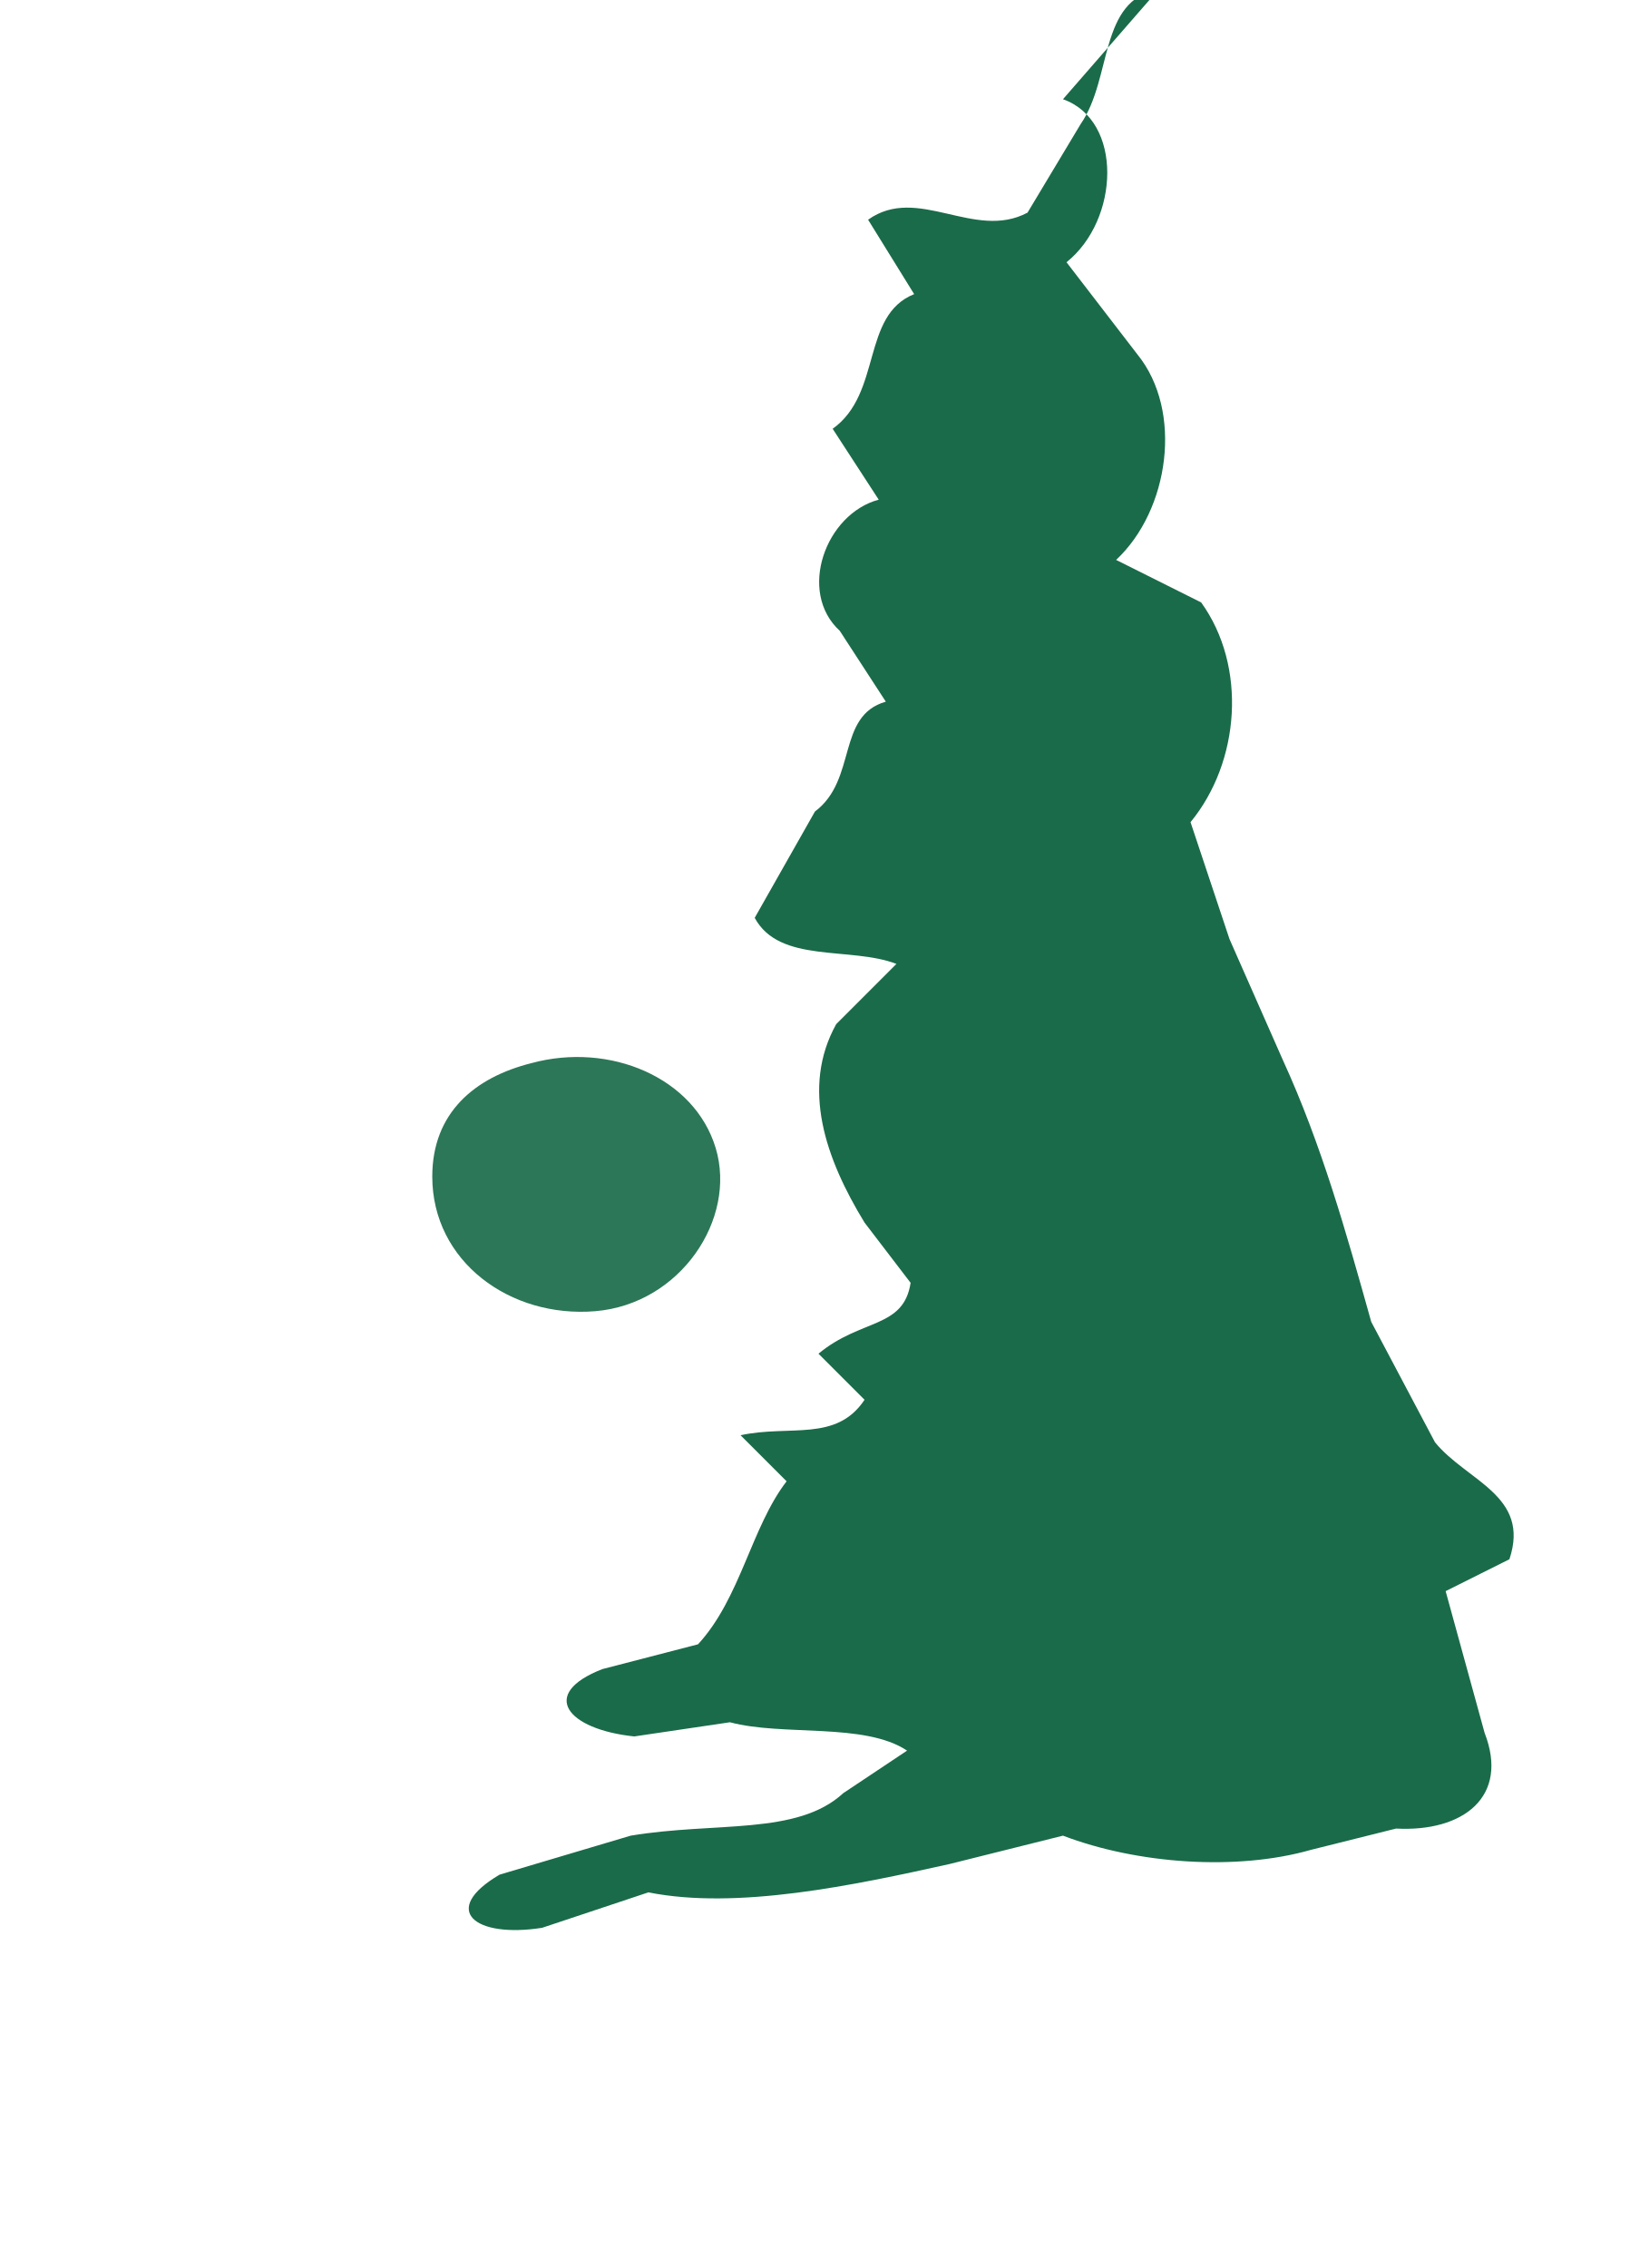
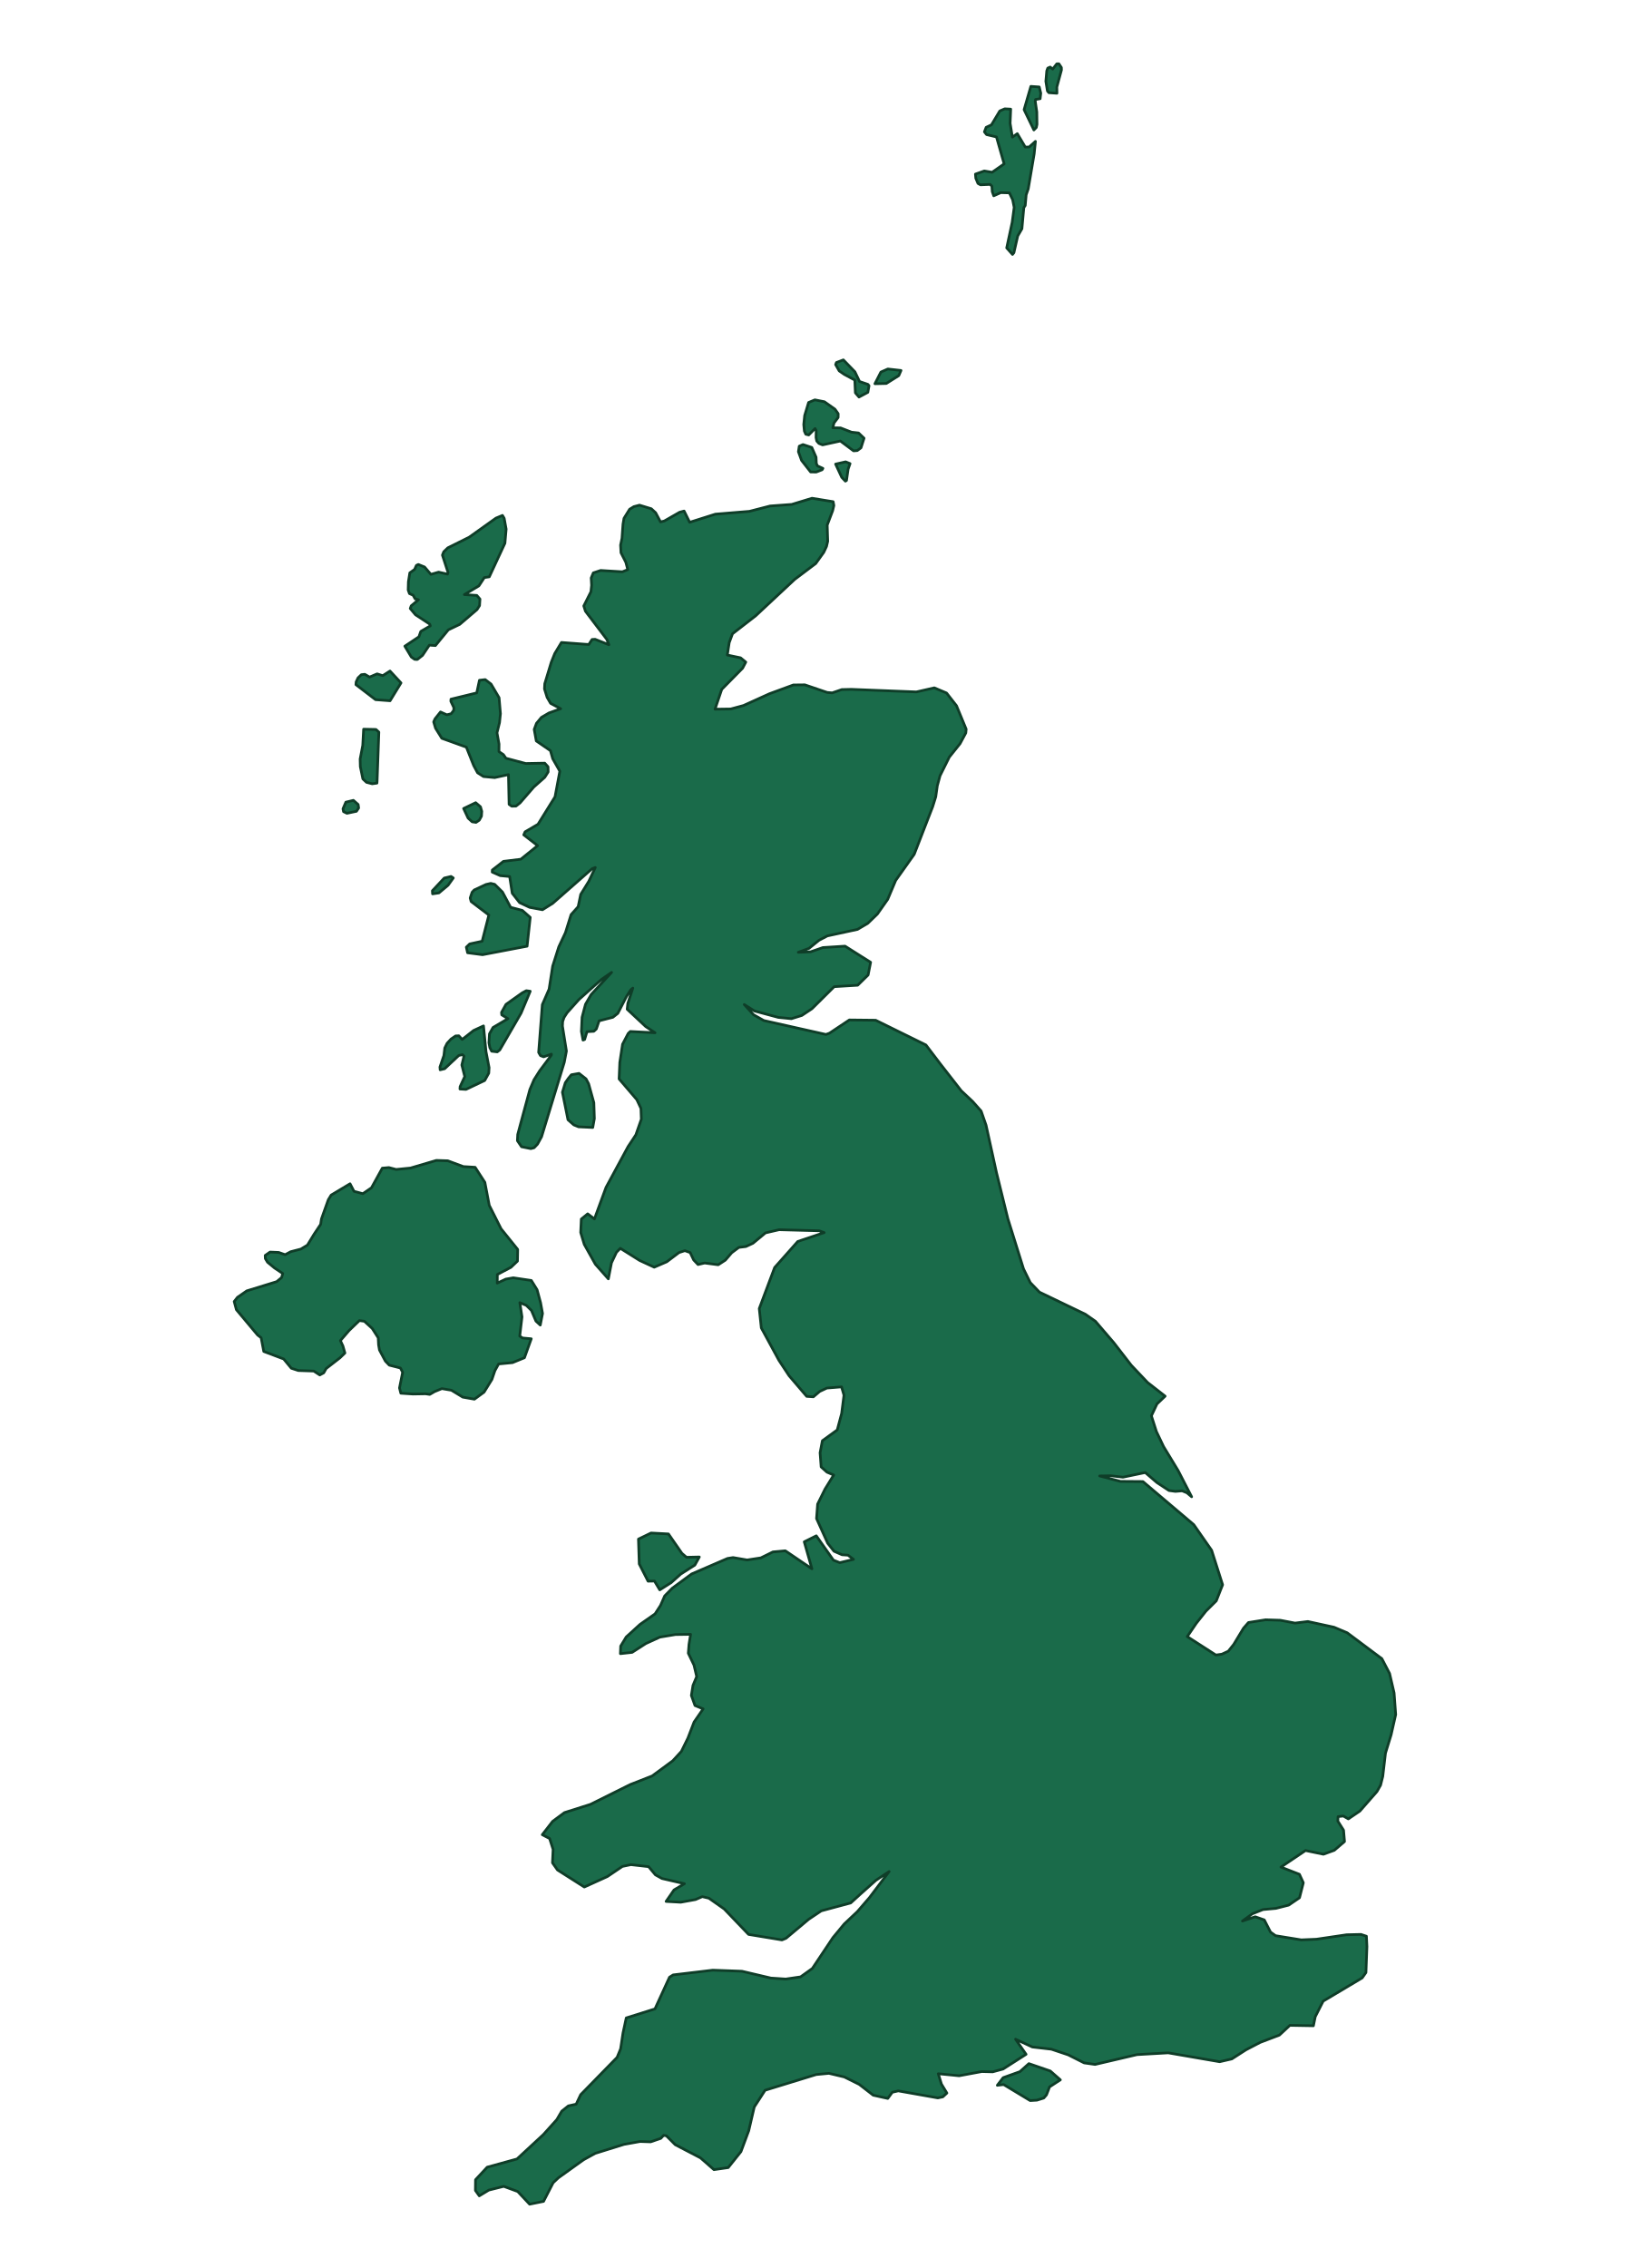
- <svg xmlns="http://www.w3.org/2000/svg" viewBox="0 0 460 640" role="img" aria-label="Stylised map of the United Kingdom">
-   <path fill="#1A6B4A" d="     M300 28     c17 6 16 34 1 46     l20 26     c13 16 9 44 -6 58     l24 12     c13 18 11 45 -3 62     l11 33     l15 34     c11 24 18 49 25 74     l18 34     c9 11 27 15 21 33     l-18 9     l11 40     c7 18 -6 28 -25 27     l-24 6     c-21 6 -49 4 -70 -4     l-32 8     c-27 6 -60 13 -85 8     l-30 10     c-19 3 -29 -5 -12 -15     l37 -11     c24 -4 47 0 60 -12     l18 -12     c-12 -8 -35 -4 -50 -8     l-27 4     c-19 -2 -27 -12 -9 -19     l27 -7     c12 -13 15 -33 25 -46     l-13 -13     c14 -3 27 2 35 -10     l-13 -13     c12 -10 24 -7 26 -20     l-13 -17     c-11 -18 -18 -38 -8 -56     l17 -17     c-13 -5 -33 0 -40 -13     l17 -30     c12 -9 6 -27 20 -31     l-13 -20     c-12 -11 -4 -33 11 -37     l-13 -20     c14 -10 8 -32 23 -38     l-13 -21     c14 -10 30 6 45 -2     l15 -25     c9 -13 5 -35 22 -38     z" />
-   <path fill="#1A6B4A" d="     M150 300     c22 -6 46 4 52 24     c6 20 -10 44 -34 46     c-24 2 -46 -14 -46 -38     c0 -18 12 -28 28 -32     z" opacity="0.92" />
+ <svg xmlns="http://www.w3.org/2000/svg" viewBox="0 0 460 640" role="img" aria-label="Map of the United Kingdom">
+   <path fill="#1A6B4A" stroke="#0f3d28" stroke-width="0.75" stroke-linejoin="round" d="M242.629,534.677L240.096,536.989L231.778,539.225L228.223,541.608L221.836,546.959L220.692,547.425L211.268,545.868L204.39,538.687L200.072,535.65L198.201,535.209L196.294,536.032L192.127,536.787L187.988,536.56L190.225,533.317L193.163,531.555L186.817,530.089L184.971,529.054L183.046,526.747L178.06,526.182L175.664,526.679L171.421,529.539L164.906,532.494L157.338,527.682L155.926,525.668L156.098,521.873L155.113,518.806L153.041,517.735L155.958,513.97L159.308,511.488L166.621,509.17L177.888,503.567L184.045,501.155L189.877,496.866L192.307,494.215L194.148,490.472L195.883,485.947L198.449,482.223L196.143,481.28L195.123,478.426L195.574,475.616L196.627,473.115L195.866,469.88L194.258,466.521L194.456,463.996L194.906,461.186L190.643,461.249L186.235,461.98L182.273,463.79L178.402,466.279L175.092,466.641L175.174,464.502L176.735,461.932L180.641,458.376L184.878,455.411L186.416,453.029L187.598,450.343L189.729,448.174L195.178,444.159L205.321,439.772L206.895,439.521L210.859,440.201L214.731,439.608L218.141,437.929L221.641,437.609L229.149,442.701L226.983,435.077L230.378,433.38L235.216,440.259L237.016,440.963L240.885,440.035L239.331,438.85L237.646,438.733L235.37,437.732L233.594,435.47L230.452,428.517L230.754,424.435L232.85,420.186L235.293,416.231L233.395,415.427L231.747,413.944L231.449,409.951L232.094,406.556L236.293,403.502L237.537,398.849L238.191,393.702L237.511,391.36L233.375,391.693L231.354,392.636L229.558,394.165L227.669,394.037L222.696,388.209L219.836,383.874L214.864,374.722L214.285,369.262L218.621,357.685L225.152,350.324L232.61,347.821L231.228,347.314L219.887,347.013L216.046,347.903L212.501,350.837L210.506,351.761L208.527,352.003L206.514,353.507L204.714,355.599L202.701,356.906L198.877,356.406L197.002,356.836L195.763,355.533L194.782,353.459L193.289,352.925L191.645,353.455L188.185,356.062L184.639,357.591L180.52,355.687L175.073,352.263L173.981,353.386L172.579,356.346L171.692,360.883L168.022,356.736L164.895,351.147L163.886,347.792L164.058,344.004L165.861,342.528L167.766,343.975L171.039,335.065L177.265,323.546L179.459,320.226L181.003,315.81L180.891,312.789L179.732,310.311L174.729,304.465L174.922,299.801L175.7,294.675L177.296,291.626L177.884,291.066L184.877,291.433L182.232,289.679L177.009,284.801L177.188,283.154L178.601,278.831L178.02,279.295L176.818,281.192L174.368,285.958L172.967,287.066L169.085,288.066L168.305,290.367L167.598,291.017L165.67,291.124L165.003,293.333L164.542,293.506L164.09,291.051L164.276,287.069L165.235,283.414L166.825,280.663L172.609,274.397L169.831,276.32L163.382,282.062L160.047,285.797L159.193,287.118L158.798,288.267L158.736,289.53L159.864,296.595L159.255,299.778L152.846,320.781L151.707,322.864L150.735,323.885L149.804,324.129L147.19,323.601L146.019,321.883L146.114,320.135L146.832,317.447L149.535,307.464L150.706,304.702L152.317,302.157L155.609,297.748L155.624,297.457L153.429,298.221L152.538,297.884L152.017,296.98L153.056,283.499L154.97,279.118L155.974,272.644L157.705,267.181L159.581,263.184L161.168,258.101L163.169,255.86L163.89,252.389L166.173,248.698L168.015,244.791L167.113,245.139L155.982,254.92L153.105,256.72L149.466,256.039L146.643,254.715L144.567,252.066L143.834,247.348L141.186,247.098L138.915,246.088L138.95,245.505L142.085,243.058L146.991,242.46L151.733,238.626L147.814,235.588L148.192,234.732L151.836,232.592L156.64,224.855L157.997,217.618L155.993,214.104L155.348,211.83L151.352,209.083L150.767,205.834L151.405,204.115L152.8,202.436L154.929,201.186L158.246,199.994L155.397,198.481L154.405,196.772L153.666,194.393L153.744,192.935L155.577,186.892L156.57,184.41L158.454,181.291L166.163,181.871L167.09,180.453L167.952,180.396L171.855,181.941L171.278,180.453L165.223,172.468L164.761,170.983L166.771,166.986L166.966,165.144L166.851,163.091L167.452,161.657L169.506,160.974L175.659,161.351L177.174,160.735L176.626,158.664L175.258,155.972L175.141,153.822L175.544,151.89L175.826,147.905L176.109,146.26L177.698,143.696L178.889,142.968L180.488,142.548L183.819,143.562L185.04,144.683L186.416,147.272L187.481,147.02L191.794,144.55L193.071,144.206L194.647,147.38L201.897,145.086L211.511,144.293L217.341,142.784L223.456,142.336L229.169,140.595L235.147,141.571L235.341,142.646L235.003,144.102L233.464,148.17L233.603,152.751L233.262,154.207L232.495,155.851L230.216,159.027L224.291,163.493L213.29,173.761L206.733,178.844L205.803,181.349L205.272,184.84L209.012,185.627L210.484,186.836L209.577,188.564L203.694,194.532L201.795,200.122L206.236,200.058L209.834,199.087L217.159,195.765L223.904,193.283L227.141,193.248L233.47,195.401L234.871,195.519L237.583,194.584L240.281,194.522L258.618,195.25L263.691,194.094L267.144,195.555L269.957,199.153L272.681,205.764L272.575,206.835L270.955,209.856L267.916,213.656L265.302,218.911L264.536,221.733L264.096,224.846L263.217,227.667L258.017,241.079L252.788,248.447L250.537,253.782L247.617,257.942L244.924,260.543L242.011,262.264L233.518,264.098L231.157,265.326L228.329,267.614L225.293,268.726L228.759,268.594L232.241,267.386L238.499,266.988L245.712,271.542L245.006,275.134L242.061,278.021L235.436,278.425L229.158,284.65L226.31,286.545L223.363,287.462L219.651,287.095L212.933,285.289L210.051,283.466L212.681,286.353L215.574,287.978L233.101,291.91L234.123,291.536L239.7,287.817L247.137,287.894L261.322,294.874L265.39,300.227L271.301,307.806L274.497,310.81L276.902,313.522L278.292,317.502L281.24,330.903L284.45,343.909L288.87,358.065L290.774,361.935L293.37,364.628L306.315,370.853L309.161,372.843L314.325,378.866L319.289,385.273L323.888,390.122L328.834,393.98L326.527,396.183L324.956,399.531L326.376,403.97L328.391,408.197L332.513,414.99L336.317,422.371L334.967,421.243L333.634,420.699L331.724,420.851L329.923,420.61L326.515,418.366L323.219,415.531L316.923,416.846L313.452,416.433L310.35,416.495L316.232,418.028L322.565,418.077L336.916,430.235L341.958,437.473L345.058,447.202L343.271,451.74L340.332,454.658L337.643,458.051L335.079,461.827L343.164,467.029L344.864,466.778L346.666,465.938L348.186,464.036L350.948,459.459L352.349,457.85L357.184,457.083L361.324,457.211L365.493,458.013L369.124,457.564L376.501,459.178L380.231,460.754L390.002,468.056L392.181,472.229L393.456,477.716L393.907,483.833L392.61,489.556L391.028,494.709L390.256,501.281L389.639,503.751L388.614,505.558L383.79,511.064L380.533,513.269L379.125,512.458L377.638,512.625L377.572,513.895L379.188,516.452L379.463,519.657L376.578,522.13L373.502,523.244L368.455,522.196L361.516,526.866L366.734,528.897L367.837,531.289L366.758,535.526L363.7,537.601L360.088,538.523L356.452,538.856L353.476,540.037L350.652,542.087L354.262,540.886L356.813,541.767L358.581,545.211L360.007,546.229L367.25,547.403L371.536,547.221L380.067,545.96L384.103,545.866L385.644,546.376L385.787,549.296L385.512,556.627L384.443,558.143L373.436,564.698L371.206,569.088L370.678,571.647L364.041,571.53L361.087,574.279L355.673,576.336L351.659,578.429L347.653,581.004L344.224,581.797L329.701,579.287L320.895,579.791L309.058,582.56L305.981,582.124L301.473,579.853L296.725,578.258L291.357,577.637L286.615,575.438L289.589,579.702L283.103,583.851L280.165,584.65L277.092,584.568L270.695,585.758L264.805,585.178L265.701,588.103L267.24,590.639L266.086,591.712L264.674,592.004L253.515,590.023L251.845,590.404L250.552,592.152L246.451,591.245L242.501,588.188L238.294,586.097L233.952,585.069L230.362,585.41L215.929,589.844L212.878,594.561L211.317,601.259L209.121,607.163L205.523,611.666L201.495,612.25L197.7,608.928L190.568,605.209L188.063,602.692L187.293,602.571L186.492,603.424L183.619,604.405L180.652,604.305L176.102,605.122L167.991,607.65L164.683,609.471L157.601,614.547L156.112,615.948L153.41,621.202L149.469,622L146.123,618.423L142.164,616.961L137.951,618.02L135.266,619.642L134.174,618.119L134.203,615.09L137.502,611.548L145.914,609.229L153.348,602.346L157.149,598.12L158.541,595.74L160.407,594.257L162.615,593.764L163.883,591.083L174.169,580.553L175.153,578.15L175.827,573.687L176.747,569.428L184.854,566.879L188.951,557.941L189.985,557.291L201.168,555.954L209.39,556.255L217.58,558.184L221.755,558.458L225.945,557.848L229.273,555.463L235.076,546.772L238.271,542.912L241.955,539.444L245.382,535.481L250.948,528.118L247.176,530.624ZM192.46,438.333L193.752,439.444L197.373,439.358L196.098,441.656L192.156,444.163L189.417,446.606L186.202,448.641L184.713,446.156L182.897,446.19L180.413,441.33L180.188,434.312L183.74,432.591L188.663,432.857ZM250.132,108.217L246.925,108.286L248.608,104.987L250.577,104.125L254.29,104.54L253.662,105.999ZM292.478,35.982L291.789,36.675L289.027,30.946L290.931,24.375L293.312,24.538L293.734,26.291L293.558,27.857L292.27,28.071L292.177,28.561L292.616,31.584L292.665,35.1ZM285.087,34.799L285.725,38.701L287.112,37.709L289.353,41.493L290.453,41.479L292.232,39.893L291.879,43.414L290.2,53.299L289.617,54.966L289.351,57.996L288.954,58.586L288.417,64.547L287.225,66.61L286.159,71.306L285.758,71.798L284.116,69.96L285.667,62.722L286.23,58.519L285.805,56.376L284.879,54.432L282.462,54.356L280.456,55.251L280.045,54.082L279.933,52.521L279.427,52.036L276.713,52.151L276.007,51.764L275.397,50.303L275.291,49.131L277.795,48.239L280.005,48.615L283.396,46.244L281.231,38.644L278.431,37.98L277.828,37.202L278.318,35.929L279.809,35.235L282.168,31.309L283.555,30.711L285.246,30.792ZM299.561,19.063L299.573,19.747L298.269,24.559L298.299,26.318L296.014,26.159L295.61,25.677L295.171,22.947L295.423,20.011L295.708,19.224L296.395,18.92L297.096,19.496L298.258,18.01L298.85,18ZM232.037,132.557L230.35,133.21L228.779,133.182L226.225,129.918L225.333,127.463L225.572,125.909L226.625,125.442L229.115,126.269L230.319,129.019L230.393,130.775L230.695,131.462L232.253,132.171ZM238.907,135.584L238.59,135.774L237.556,134.688L235.83,130.96L238.663,130.318L239.912,130.822L239.368,132.374ZM235.378,119.355L235.045,120.715L237.231,120.747L240.338,121.958L242.314,122.177L243.86,123.657L242.996,126.376L241.943,127.144L240.898,127.228L237.178,124.45L232.154,125.542L231.118,125.134L230.504,124.442L230.312,123.463L230.347,121.515L230.045,120.924L228.241,122.744L227.411,122.533L227.012,121.648L226.839,119.792L227.096,117.263L228.205,113.579L229.981,112.832L232.669,113.365L235.645,115.46L236.561,116.741L236.545,117.813ZM244.934,110.704L242.433,112.041L241.411,110.859L241.248,107.249L238.272,105.65L236.84,104.655L235.834,102.885L236.049,102.303L238.019,101.551L241.277,104.91L242.588,107.655L244.958,108.462L245.264,108.855ZM123.879,251.968L122.08,252.238L122.027,251.357L125.378,247.777L127.296,247.317L127.935,247.748L126.469,249.798ZM167.294,318.161L163.295,317.979L161.947,317.43L160.299,315.989L158.731,308.222L159.545,305.536L160.401,304.312L161.247,303.281L163.425,302.897L165.401,304.448L166.134,305.844L167.605,311.167L167.748,315.65ZM148.761,267.007L136.188,269.408L131.96,268.858L131.61,267.277L132.562,266.362L136.08,265.601L137.974,258.212L132.966,254.401L132.693,253.409L133.238,251.786L133.834,251.141L137.152,249.588L138.504,249.279L139.6,249.539L141.807,251.714L144.12,256.035L147.414,256.901L149.647,258.873ZM136.456,289.493L137.162,296.743L138.034,301.275L137.944,302.828L136.797,304.904L131.516,307.413L129.81,307.308L129.852,306.629L131.167,303.787L130.343,300.522L130.952,298.026L130.523,297.61L129.486,297.838L125.496,301.581L124.224,301.889L124.161,301.106L125.279,297.865L125.529,295.737L126.181,294.414L127.278,293.217L128.582,292.325L129.491,292.285L130.447,293.318L133.662,290.787ZM141.048,296.286L140.336,296.83L138.758,296.641L138.248,295.638L137.989,294.259L138.136,291.735L139.146,289.943L143.359,287.456L141.612,286.383L141.538,285.697L142.795,283.43L147.372,280.178L148.532,279.559L149.649,279.716L147.06,285.907ZM142.505,153.288L138.095,162.775L136.695,162.98L135.16,165.323L131.047,167.79L134.562,168.016L135.459,169.049L135.342,170.895L134.628,172.021L129.746,176.193L126.528,177.736L122.89,182.172L121.175,182.053L119.247,184.943L117.761,186.107L117.009,186.053L116.084,185.401L114.256,182.341L118.217,179.698L118.756,178.175L121.446,176.607L121.266,176.107L117.264,173.481L115.782,171.715L116.051,170.953L118.103,169.246L117.158,168.983L116.589,167.966L115.552,167.5L115.197,166.498L115.261,164.16L115.658,161.65L117.01,160.675L117.518,159.54L118.07,159.287L119.831,159.998L121.605,162.076L123.783,161.446L126.305,162.009L126.444,161.531L124.86,156.64L125.244,155.69L126.382,154.596L132.424,151.582L139.969,146.205L141.814,145.44L142.294,146.249L142.85,149.308ZM135.266,231.444L134.346,232.07L133.254,231.905L132.107,230.858L130.847,228.147L134.25,226.508L135.608,227.664L135.969,228.953L135.886,230.313ZM141.238,201.391L140.98,203.911L140.264,206.793L140.839,209.947L140.821,212.09L142.081,212.944L142.786,213.96L148.383,215.449L153.743,215.35L154.672,216.374L154.705,217.837L153.75,219.346L150.644,222.102L146.776,226.566L145.625,227.475L144.415,227.504L143.676,226.974L143.502,218.583L139.619,219.427L136.459,219.138L134.773,218.06L133.695,216.043L131.619,210.842L124.69,208.341L122.921,205.49L122.389,203.698L122.774,202.846L124.32,200.903L126.114,201.706L127.33,201.397L128.043,200.468L128.094,199.691L127.237,197.879L127.275,197.296L134.546,195.522L135.31,191.962L136.944,191.771L138.597,193.042L140.856,196.884ZM110.066,189.352L113.175,192.705L110.091,197.747L105.985,197.438L100.452,193.2L100.514,192.424L101.037,191.294L101.975,190.391L102.959,190.273L104.306,191.061L106.434,190.151L108.019,190.662ZM106.385,220.987L105.052,221.178L103.435,220.762L102.411,219.805L101.692,216.334L101.64,214.183L102.377,210.336L102.622,205.768L106.107,205.84L106.924,206.585L106.428,220.404ZM100.602,228.935L97.909,229.505L96.953,229.039L96.796,228.246L97.607,226.358L99.741,225.843L101.082,227.021L101.226,228.008ZM127.406,392.309L124.708,391.851L122.641,392.697L121.287,393.489L120.112,393.317L116.549,393.38L113.123,393.154L112.748,391.667L113.636,387.243L113.007,386.031L109.868,385.234L108.764,384.086L107.092,380.948L106.841,379.468L106.742,377.512L105.044,374.857L102.833,372.847L101.435,372.649L98.521,375.459L96.07,378.3L96.783,379.816L97.344,381.808L95.943,383.166L92.047,386.189L91.362,387.404L90.249,388.002L88.557,386.896L84.183,386.747L82.22,386.102L80.062,383.488L74.438,381.364L73.7,377.495L72.702,376.728L66.714,369.573L66.093,367.273L67.021,366.085L69.649,364.265L78.088,361.664L79.473,360.51L79.802,359.367L77.472,357.807L75.501,356.178L74.886,355.15L74.844,354.268L76.211,353.31L78.657,353.417L80.474,354.056L82.062,353.21L84.926,352.467L86.767,351.346L88.643,348.276L90.492,345.495L90.728,343.953L92.659,338.544L93.456,337.24L98.795,334.038L99.91,336.169L102.408,336.841L104.846,335.166L107.9,329.632L109.758,329.471L111.798,330.003L115.864,329.599L123.153,327.447L126.372,327.554L130.764,329.189L134.094,329.389L136.844,333.64L138.088,340.14L141.425,346.756L146.107,352.561L146.047,355.869L144.205,357.62L140.36,359.649L140.341,362.083L142.74,360.949L144.863,360.577L149.961,361.332L151.581,363.946L152.567,367.598L153.118,370.644L152.485,373.922L151.251,372.789L149.995,369.804L148.546,368.367L146.712,367.589L147.321,371.614L146.685,377.033L147.481,377.562L149.94,377.786L148.016,383.14L144.641,384.521L140.726,384.894L139.677,386.784L138.83,389.27L136.617,392.847L133.896,394.835L130.609,394.254ZM299.267,586.905L296.216,588.895L295.345,591.148L294.586,592.035L292.666,592.642L290.741,592.759L283.261,588.238L281.468,588.445L283.12,586.289L287.844,584.594L290.382,582.327L296.418,584.406Z" />
</svg>
